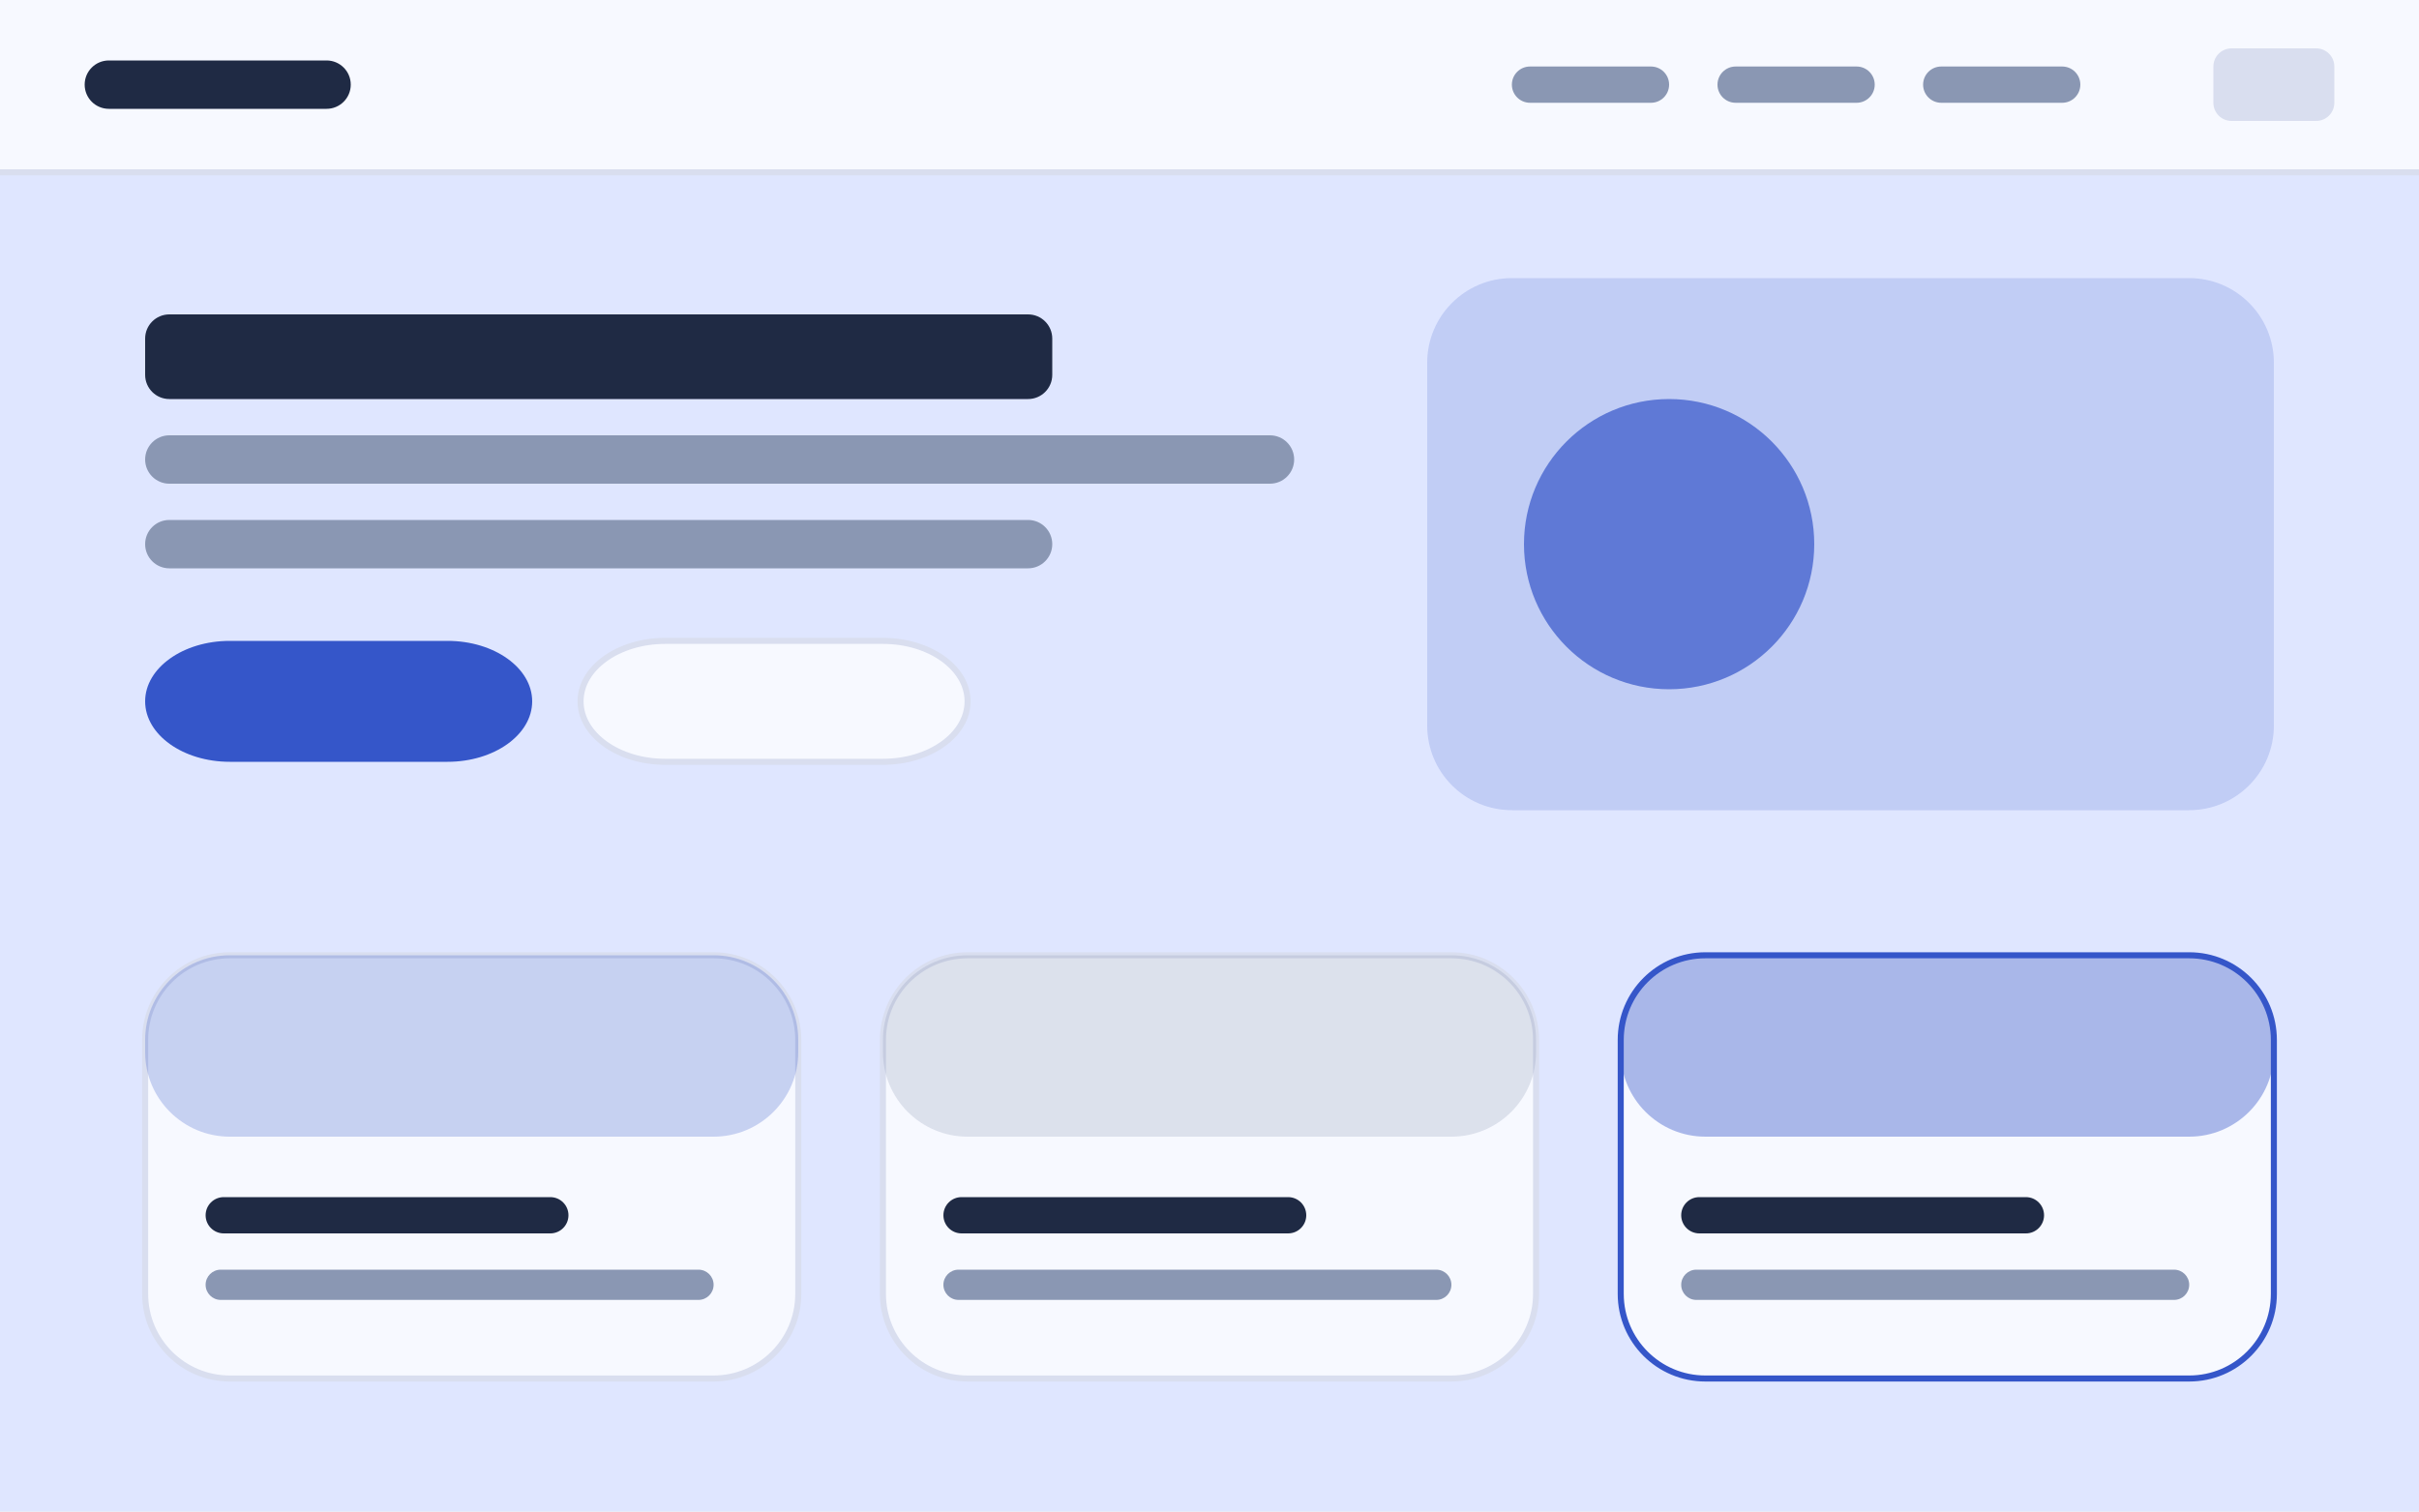
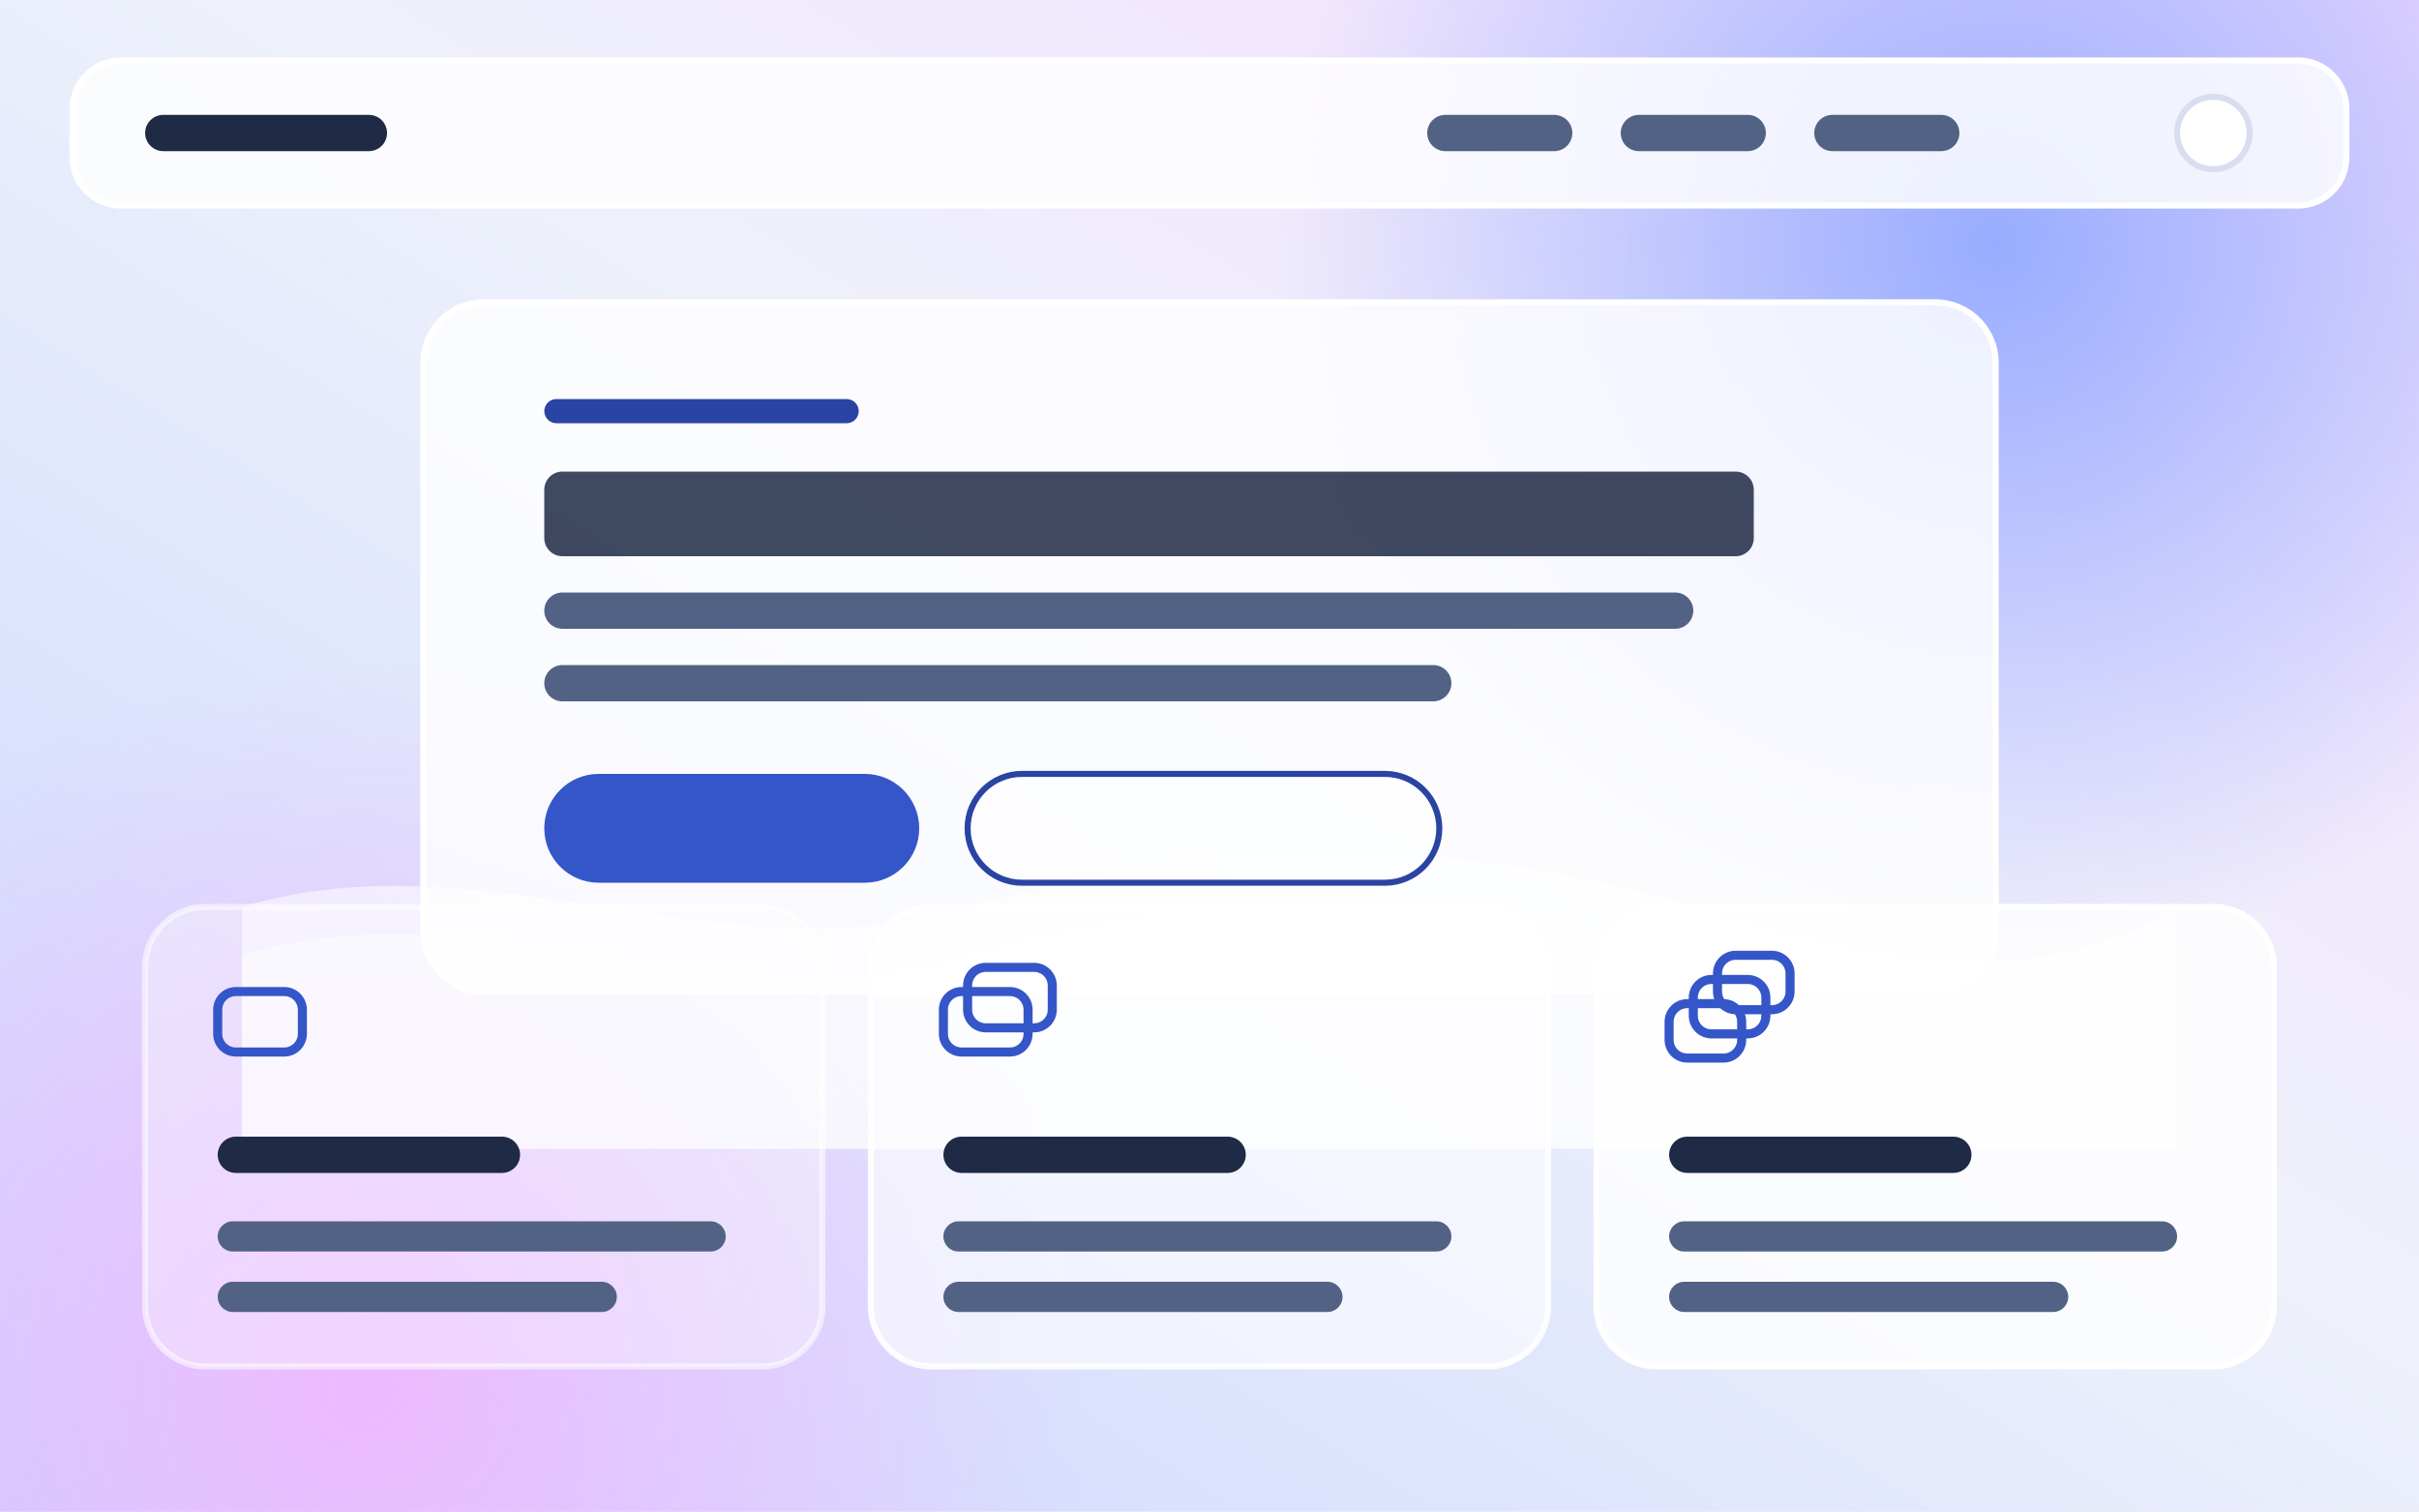
<svg xmlns="http://www.w3.org/2000/svg" viewBox="0 0 400 250" role="img" aria-label="Glassy preview">
-   <rect width="400" height="250" fill="#dfe6ff" />
-   <rect x="0" y="0" width="400" height="28" fill="#f7f9ff" />
-   <rect x="0" y="28" width="400" height="1" fill="#d9deef" />
-   <rect x="14" y="10" width="44" height="8" rx="4" fill="#1f2a44" />
-   <rect x="250" y="11" width="26" height="6" rx="3" fill="#8a97b3" />
-   <rect x="284" y="11" width="26" height="6" rx="3" fill="#8a97b3" />
-   <rect x="318" y="11" width="26" height="6" rx="3" fill="#8a97b3" />
-   <rect x="366" y="8" width="20" height="12" rx="3" fill="#d9deef" />
-   <rect x="24" y="52" width="150" height="14" rx="4" fill="#1f2a44" />
-   <rect x="24" y="72" width="190" height="8" rx="4" fill="#8a97b3" />
-   <rect x="24" y="86" width="150" height="8" rx="4" fill="#8a97b3" />
-   <rect x="24" y="106" width="64" height="20" rx="14" fill="#3556c9" />
-   <rect x="96" y="106" width="64" height="20" rx="14" fill="#f7f9ff" stroke="#d9deef" stroke-width="1" />
-   <rect x="236" y="46" width="140" height="88" rx="14" fill="#3556c9" opacity="0.18" />
-   <circle cx="276" cy="90" r="24" fill="#3556c9" opacity="0.7" />
-   <rect x="24" y="158" width="108" height="70" rx="14" fill="#f7f9ff" stroke="#d9deef" stroke-width="1" />
-   <rect x="146" y="158" width="108" height="70" rx="14" fill="#f7f9ff" stroke="#d9deef" stroke-width="1" />
-   <rect x="268" y="158" width="108" height="70" rx="14" fill="#f7f9ff" stroke="#3556c9" stroke-width="1" />
-   <rect x="24" y="158" width="108" height="30" rx="14" fill="#3556c9" opacity="0.25" />
-   <rect x="146" y="158" width="108" height="30" rx="14" fill="#8a97b3" opacity="0.25" />
-   <rect x="268" y="158" width="108" height="30" rx="14" fill="#3556c9" opacity="0.4" />
-   <rect x="34" y="198" width="60" height="6" rx="3" fill="#1f2a44" />
-   <rect x="156" y="198" width="60" height="6" rx="3" fill="#1f2a44" />
-   <rect x="278" y="198" width="60" height="6" rx="3" fill="#1f2a44" />
-   <rect x="34" y="210" width="84" height="5" rx="2.5" fill="#8a97b3" />
-   <rect x="156" y="210" width="84" height="5" rx="2.5" fill="#8a97b3" />
-   <rect x="278" y="210" width="84" height="5" rx="2.5" fill="#8a97b3" />
+   <defs>
+     <linearGradient id="gl-bg" x1="0" y1="1" x2="1" y2="0">
+       <stop offset="0" stop-color="#c8d4ff" />
+       <stop offset="0.55" stop-color="#eef1fb" />
+       <stop offset="1" stop-color="#f6dcff" />
+     </linearGradient>
+     <radialGradient id="gl-o1">
+       <stop offset="0" stop-color="#8ea6ff" stop-opacity="0.9" />
+       <stop offset="1" stop-color="#8ea6ff" stop-opacity="0" />
+     </radialGradient>
+     <radialGradient id="gl-o2">
+       <stop offset="0" stop-color="#f0b6ff" stop-opacity="0.9" />
+       <stop offset="1" stop-color="#f0b6ff" stop-opacity="0" />
+     </radialGradient>
+   </defs>
+   <rect width="400" height="250" fill="url(#gl-bg)" />
+   <circle cx="330" cy="40" r="120" fill="url(#gl-o1)" />
+   <circle cx="60" cy="230" r="120" fill="url(#gl-o2)" />
+   <rect x="12" y="10" width="376" height="24" rx="8" fill="#ffffff" fill-opacity="0.82" stroke="#ffffff" />
+   <rect x="24" y="19" width="40" height="6" rx="3" fill="#1f2a44" />
+   <rect x="236" y="19" width="24" height="6" rx="3" fill="#526285" />
+   <rect x="268" y="19" width="24" height="6" rx="3" fill="#526285" />
+   <rect x="300" y="19" width="24" height="6" rx="3" fill="#526285" />
+   <circle cx="366" cy="22" r="6" fill="#ffffff" stroke="#d9deef" />
+   <path d="M40 150 C80 138 120 162 160 150 S240 138 280 150 S340 162 360 150 V190 H40 Z" fill="#ffffff" fill-opacity="0.55" />
+   <path d="M40 158 C80 146 120 170 160 158 S240 146 280 158 S340 170 360 158 V190 H40 Z" fill="#ffffff" fill-opacity="0.45" />
+   <rect x="70" y="50" width="260" height="114" rx="10" fill="#ffffff" fill-opacity="0.82" stroke="#ffffff" />
+   <rect x="90" y="66" width="52" height="4" rx="2" fill="#2a44a3" />
+   <rect x="90" y="78" width="200" height="14" rx="3" fill="#1f2a44" fill-opacity="0.85" />
+   <rect x="90" y="98" width="190" height="6" rx="3" fill="#526285" />
+   <rect x="90" y="110" width="150" height="6" rx="3" fill="#526285" />
+   <rect x="90" y="128" width="62" height="18" rx="9" fill="#3556c9" />
+   <rect x="160" y="128" width="78" height="18" rx="9" fill="#ffffff" fill-opacity="0.6" stroke="#2a44a3" />
+   <rect x="24" y="150" width="112" height="76" rx="10" fill="#ffffff" fill-opacity="0.34" stroke="#ffffff" stroke-opacity="0.55" />
+   <rect x="144" y="150" width="112" height="76" rx="10" fill="#ffffff" fill-opacity="0.6" stroke="#ffffff" stroke-opacity="0.9" />
+   <rect x="264" y="150" width="112" height="76" rx="10" fill="#ffffff" fill-opacity="0.82" stroke="#ffffff" />
+   <rect x="36" y="164" width="14" height="10" rx="3" fill="none" stroke="#3556c9" stroke-width="1.5" />
+   <rect x="156" y="164" width="14" height="10" rx="3" fill="none" stroke="#3556c9" stroke-width="1.5" />
+   <rect x="160" y="160" width="14" height="10" rx="3" fill="none" stroke="#3556c9" stroke-width="1.5" />
+   <rect x="276" y="166" width="12" height="9" rx="3" fill="none" stroke="#3556c9" stroke-width="1.5" />
+   <rect x="280" y="162" width="12" height="9" rx="3" fill="none" stroke="#3556c9" stroke-width="1.5" />
+   <rect x="284" y="158" width="12" height="9" rx="3" fill="none" stroke="#3556c9" stroke-width="1.5" />
+   <rect x="36" y="188" width="50" height="6" rx="3" fill="#1f2a44" />
+   <rect x="156" y="188" width="50" height="6" rx="3" fill="#1f2a44" />
+   <rect x="276" y="188" width="50" height="6" rx="3" fill="#1f2a44" />
+   <rect x="36" y="202" width="84" height="5" rx="2.5" fill="#526285" />
+   <rect x="156" y="202" width="84" height="5" rx="2.5" fill="#526285" />
+   <rect x="276" y="202" width="84" height="5" rx="2.5" fill="#526285" />
+   <rect x="36" y="212" width="66" height="5" rx="2.5" fill="#526285" />
+   <rect x="156" y="212" width="66" height="5" rx="2.5" fill="#526285" />
+   <rect x="276" y="212" width="66" height="5" rx="2.5" fill="#526285" />
</svg>
